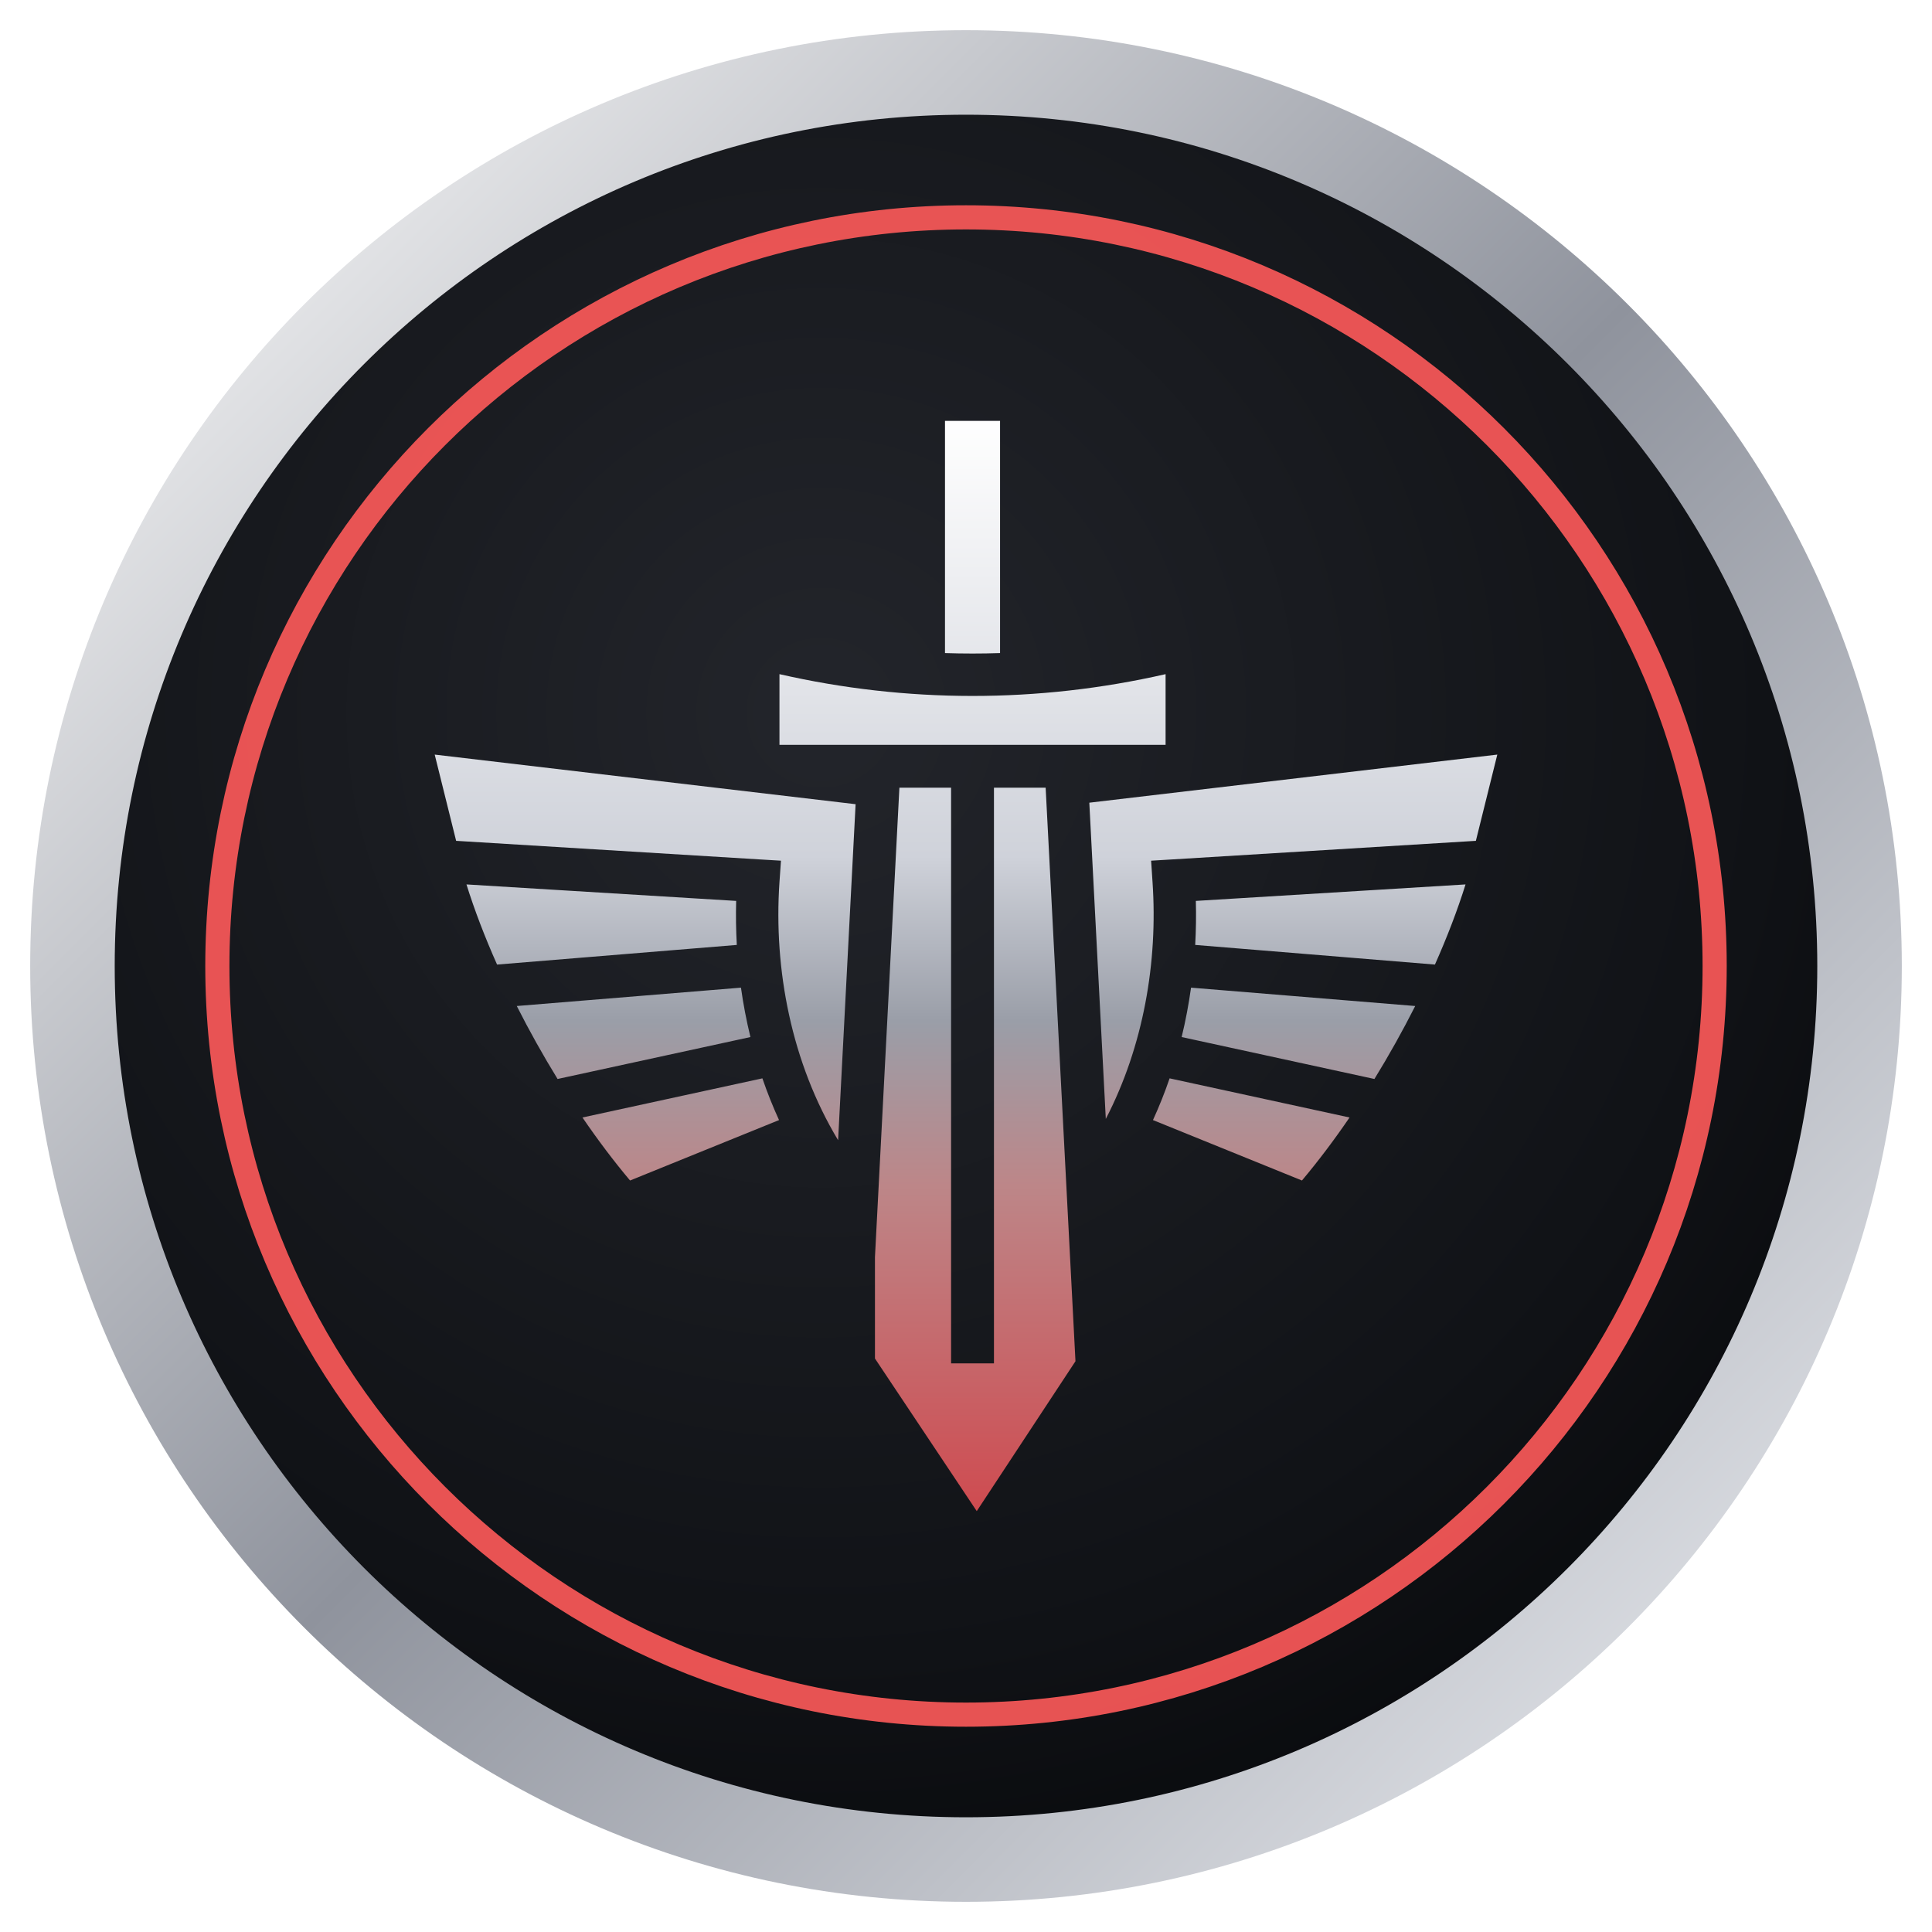
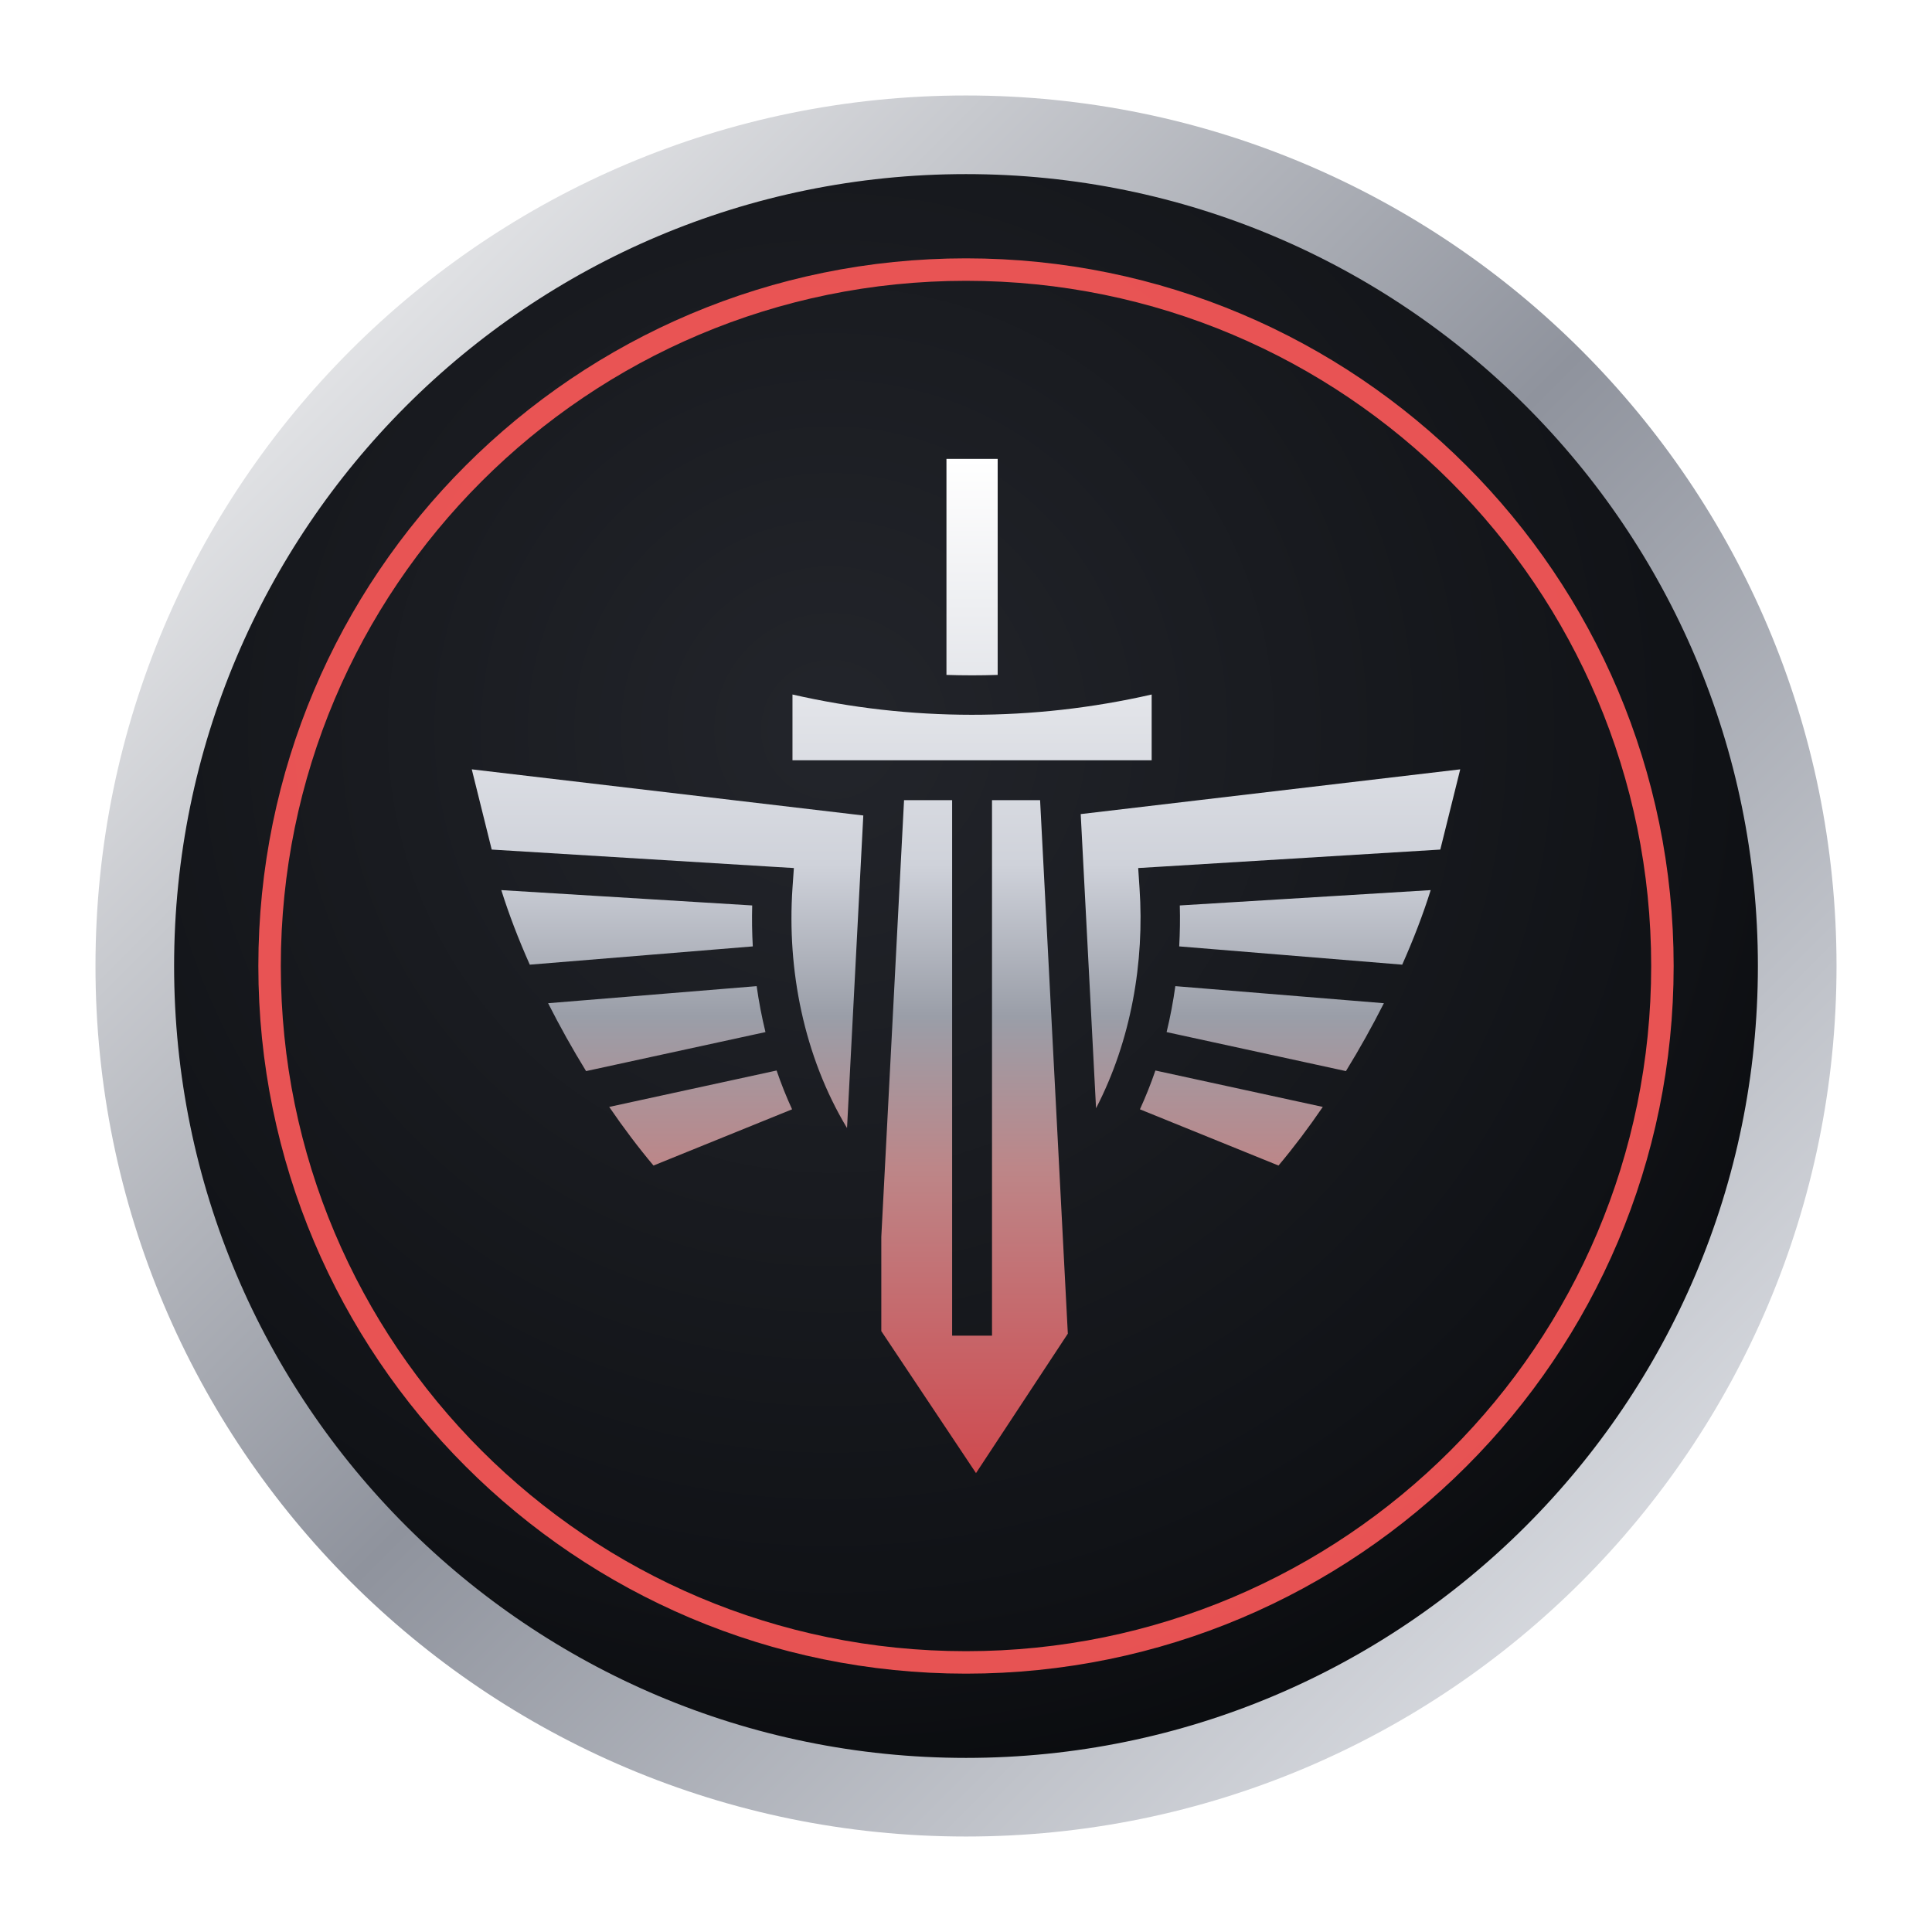
- <svg xmlns="http://www.w3.org/2000/svg" viewBox="0 0 80 80">
+ <svg xmlns="http://www.w3.org/2000/svg" viewBox="-3 -3 86 86">
  <defs>
    <radialGradient id="ig-coin" cx="0.42" cy="0.36" r="0.75">
      <stop offset="0" stop-color="#23252b" />
      <stop offset="0.7" stop-color="#101216" />
      <stop offset="1" stop-color="#050608" />
    </radialGradient>
    <linearGradient id="ig-ring" x1="0" y1="0" x2="1" y2="1">
      <stop offset="0" stop-color="#ffffff" />
      <stop offset="0.5" stop-color="#8f939d" />
      <stop offset="1" stop-color="#eef0f4" />
    </linearGradient>
    <linearGradient id="ig-blade" x1="0" y1="0" x2="0" y2="1">
      <stop offset="0" stop-color="#ffffff" />
      <stop offset="0.4" stop-color="#cfd2da" />
      <stop offset="0.55" stop-color="#9a9ea8" />
      <stop offset="0.7" stop-color="#bd8688" />
      <stop offset="1" stop-color="#cf4a4f" />
    </linearGradient>
  </defs>
  <circle cx="40" cy="40" r="37" fill="url(#ig-coin)" stroke="url(#ig-ring)" stroke-width="3.5" />
  <circle cx="40" cy="40" r="31" fill="none" stroke="#ff5a5a" stroke-width="1" opacity="0.9" />
  <path transform="translate(15.6875,15.655) scale(0.094994)" fill="url(#ig-blade)" d="M246.78 18.656v101.22c7.988.266 16.003.267 24 0V18.655h-24zm-72.155 110.406v30.813h168.313v-30.813c-55.755 12.73-113.104 12.604-168.313 0zm-150.28 35.063l9.343 37.594 132.187 8.093 9.406.562-.655 9.406c-2.594 38.077 5.257 78.673 25.563 112.44l7.625-146.47-183.47-21.625zm463.186 0l-177.842 20.97 7.187 137.843c16.457-31.775 22.736-68.503 20.375-103.157l-.625-9.405 9.375-.563 132.188-8.093 9.343-37.595zm-260.624 14.438L216.25 383.188v44.187l44.375 66.53 43.03-65.342-13-250h-22.53V429.5h-18.688V178.562h-22.53zM38.186 220.72c3.52 11.234 8.043 23.026 13.345 34.936l104.5-8.562c-.358-6.42-.452-12.835-.28-19.188L38.187 220.72zm435.502 0l-117.563 7.186c.172 6.353.077 12.768-.28 19.188l104.5 8.562c5.3-11.91 9.825-23.702 13.342-34.937zm-315.844 45l-97.72 8c5.446 10.777 11.426 21.472 17.782 31.81l84.063-18.28c-1.735-7.117-3.12-14.322-4.126-21.53zm196.187 0c-1.003 7.207-2.36 14.414-4.092 21.53l84.03 18.28c6.357-10.338 12.338-21.033 17.782-31.81l-97.72-8zM167.19 305.25L88.75 322.313c6.694 9.8 13.67 19.05 20.75 27.468l64.938-26.342c-2.725-5.955-5.143-12.023-7.25-18.188zm177.5 0c-2.107 6.166-4.527 12.232-7.25 18.188l64.937 26.343c7.08-8.415 14.056-17.666 20.75-27.467l-78.438-17.063z" />
</svg>
